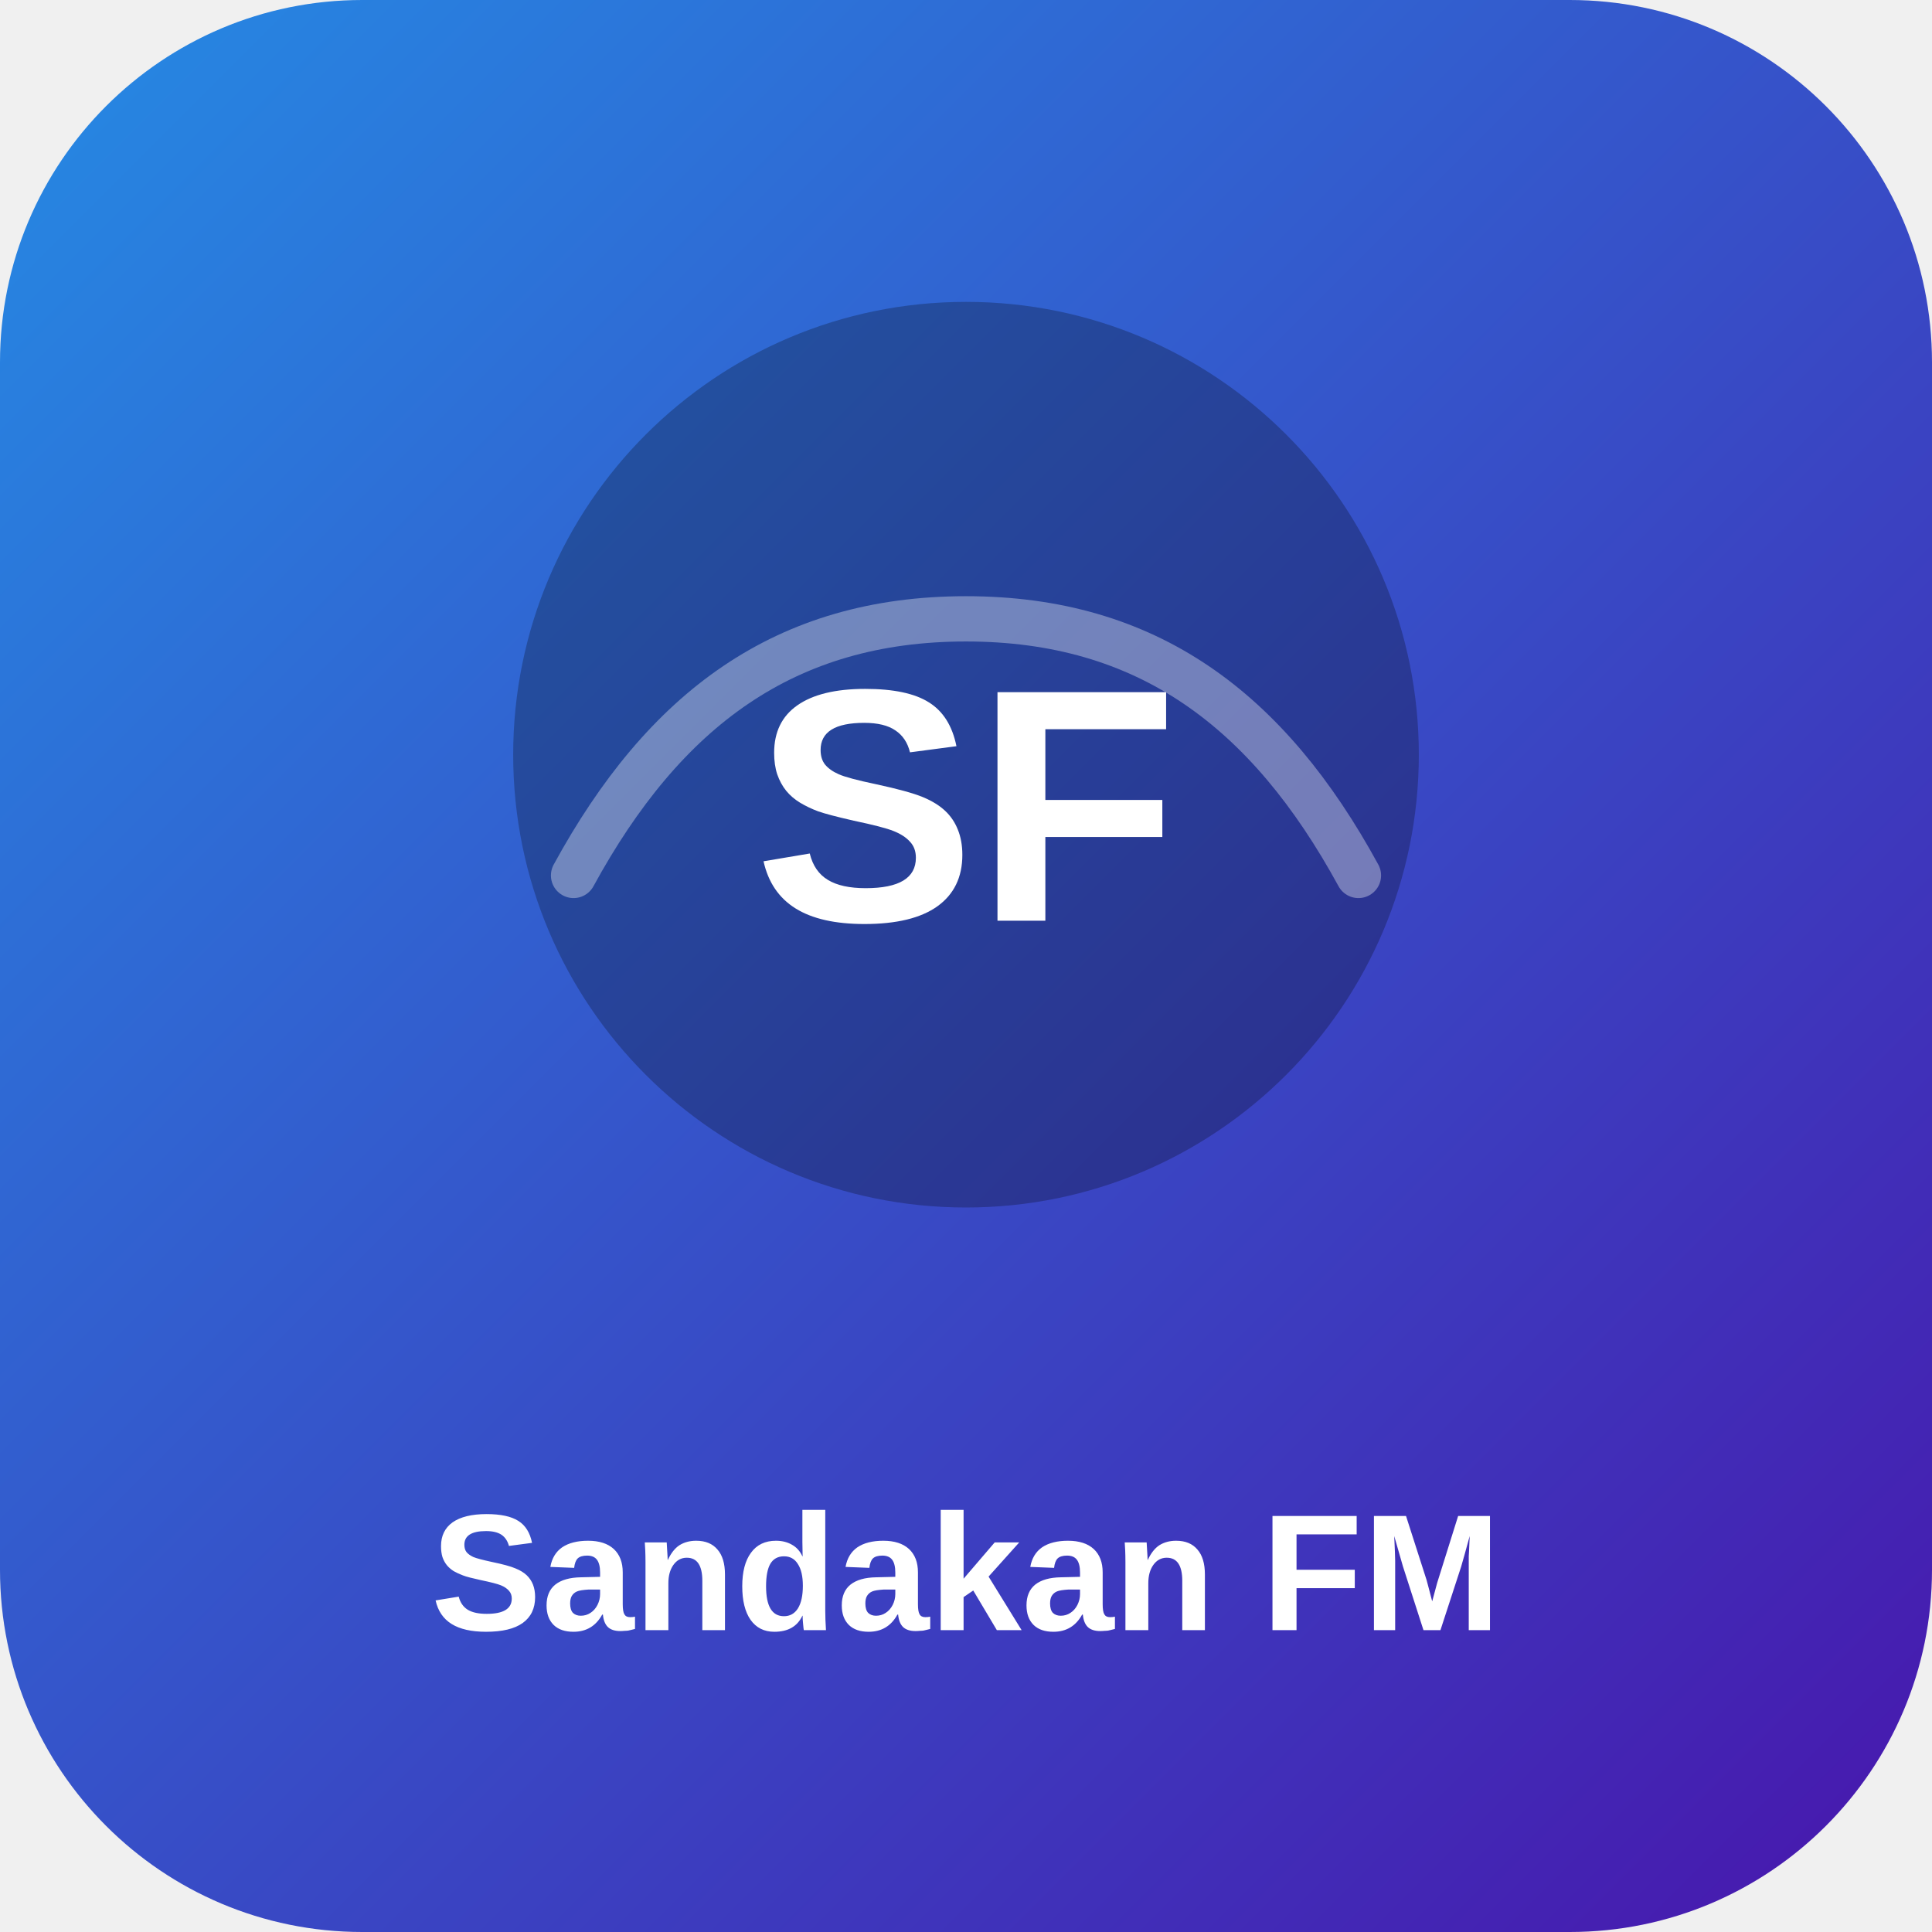
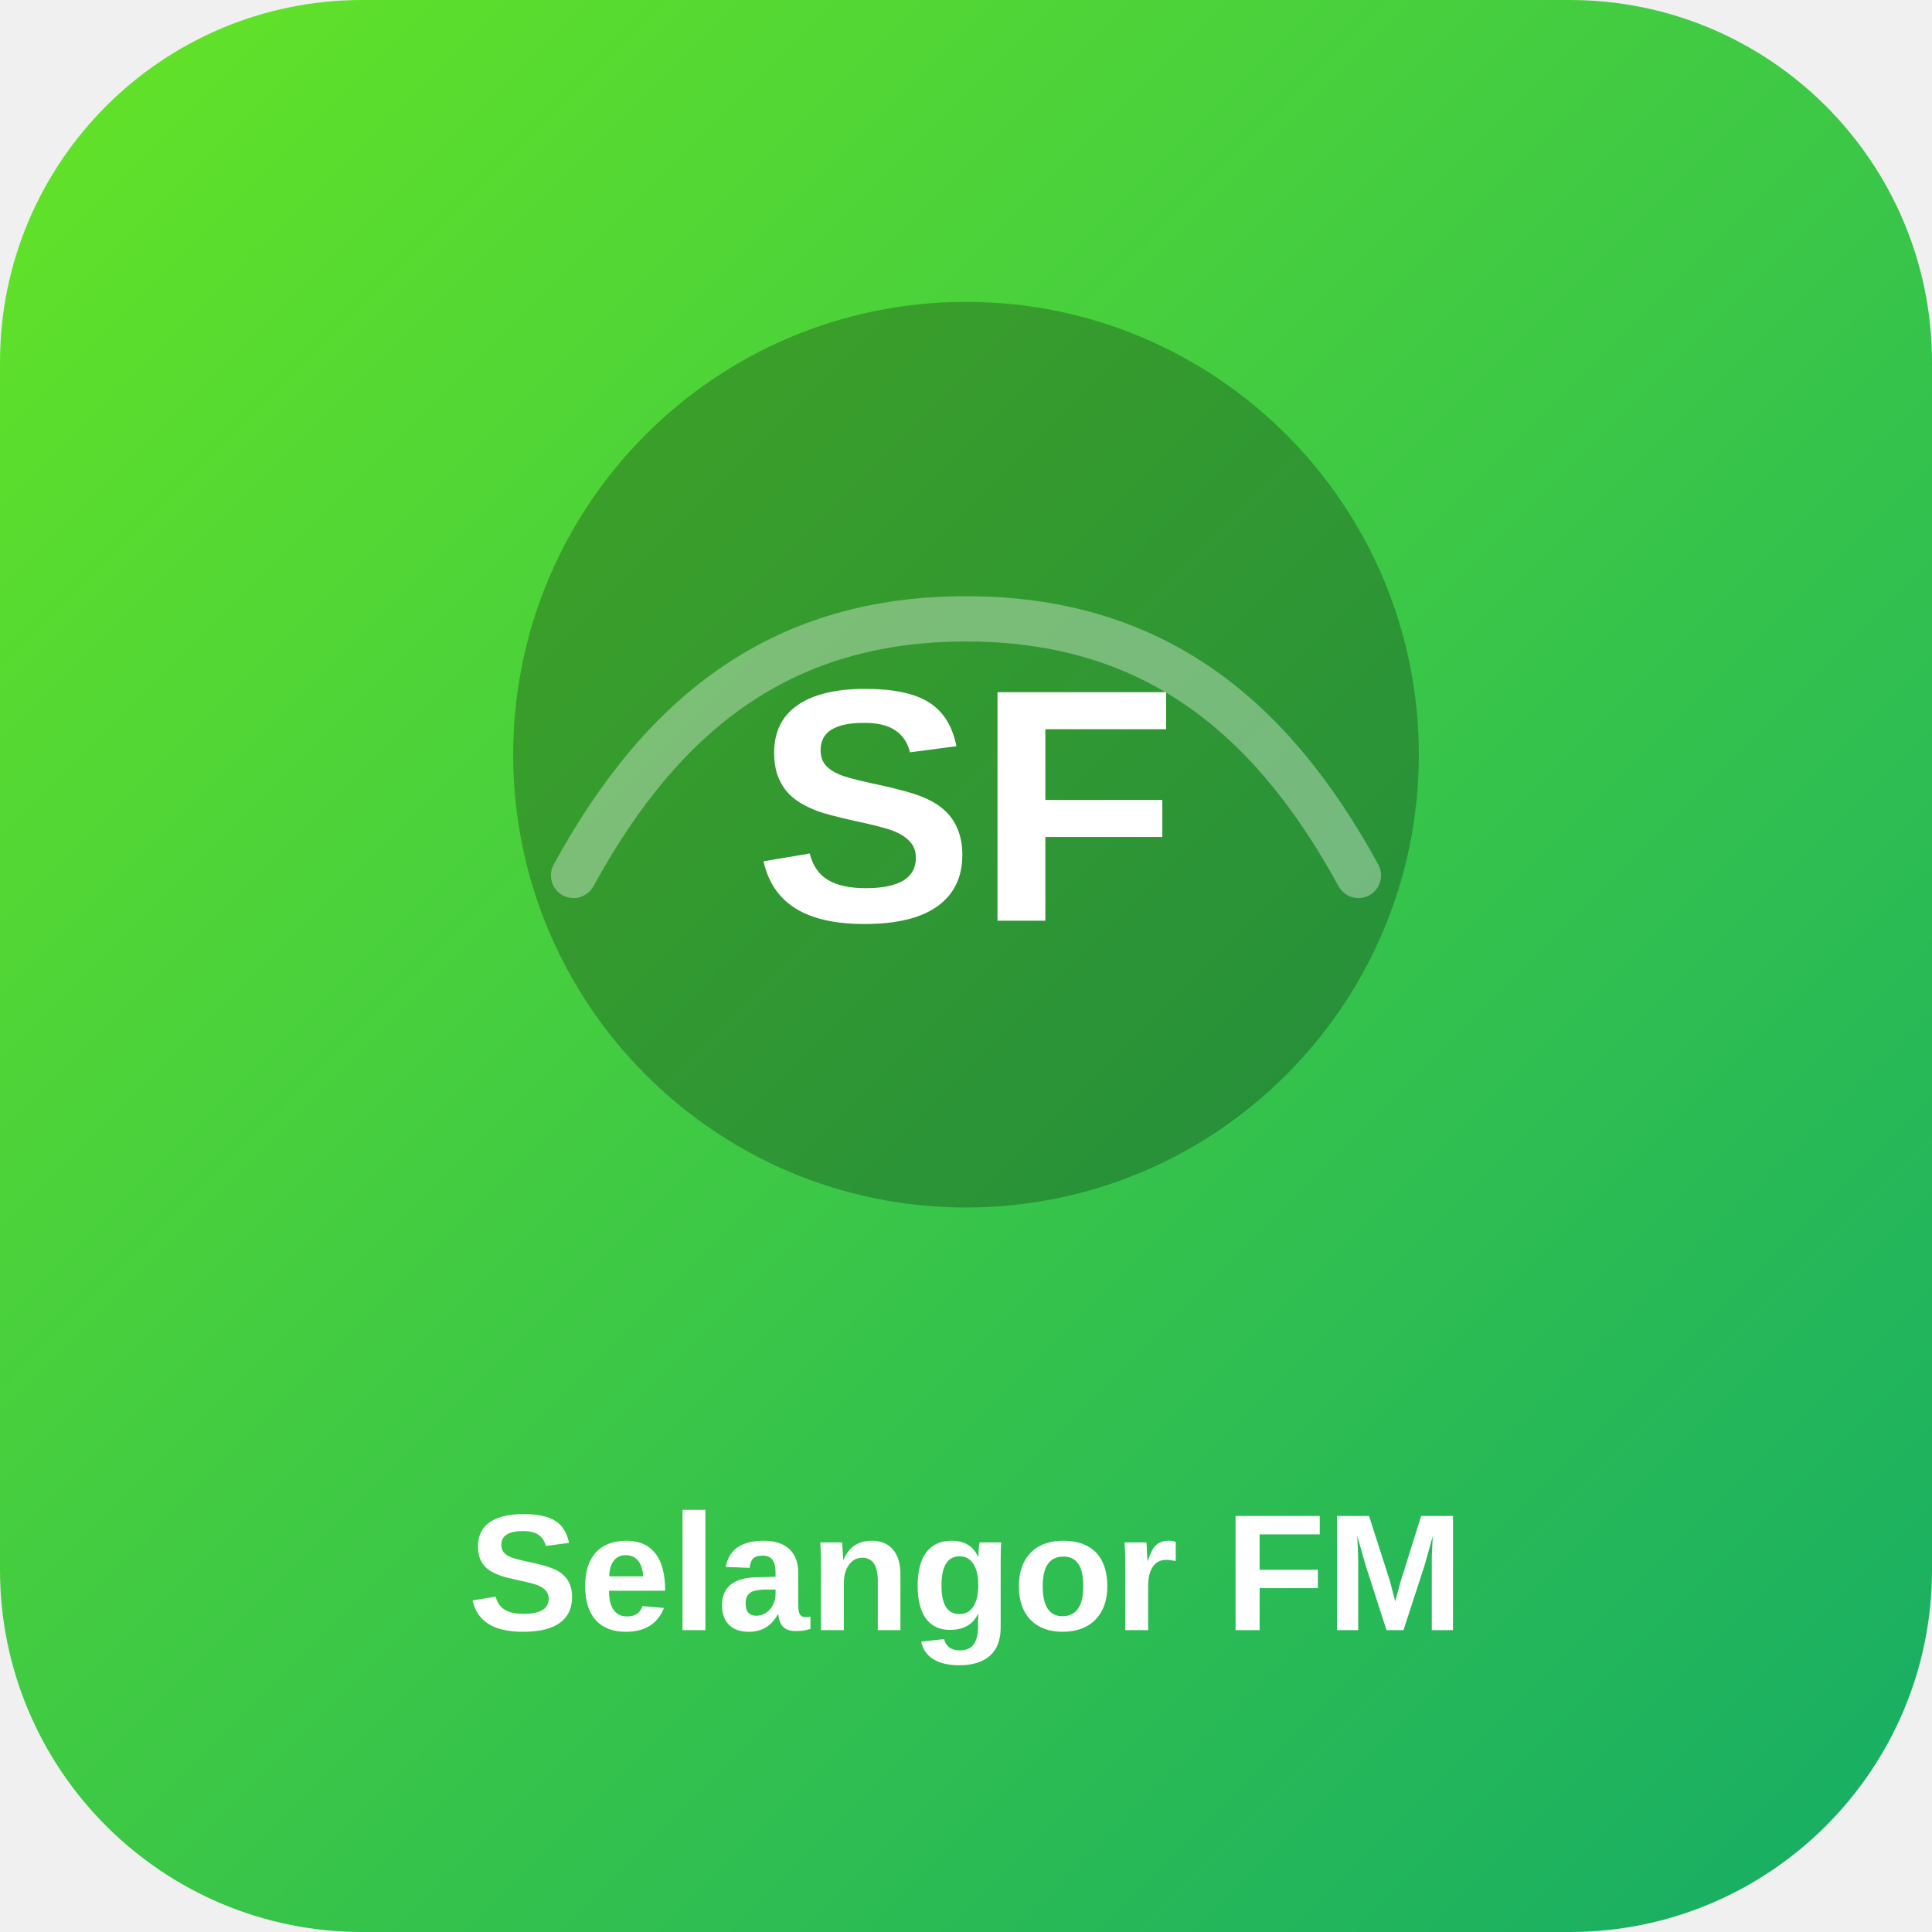
<svg xmlns="http://www.w3.org/2000/svg" width="128" height="128" viewBox="0 0 128 128">
  <defs>
    <linearGradient id="g" x1="0" y1="0" x2="1" y2="1">
-       <stop stop-color="hsl(208 78% 52%)" />
-       <stop offset="1" stop-color="hsl(260 78% 38%)" />
+       <stop stop-color="hsl(100 78% 52%)" />
+       <stop offset="1" stop-color="hsl(152 78% 38%)" />
    </linearGradient>
  </defs>
  <rect width="128" height="128" rx="24" fill="url(#g)" />
  <circle cx="64" cy="50" r="30" fill="rgba(0,0,0,.25)" />
  <path d="M38 58c6-11 14-17 26-17s20 6 26 17" fill="none" stroke="rgba(255,255,255,.35)" stroke-width="3" stroke-linecap="round" />
  <text x="64" y="61" text-anchor="middle" fill="#fff" font-family="Arial, sans-serif" font-size="22" font-weight="800">SF</text>
-   <text x="64" y="108" text-anchor="middle" fill="#fff" font-family="Arial, sans-serif" font-size="11" font-weight="700">Sandakan FM</text>
+   <text x="64" y="108" text-anchor="middle" fill="#fff" font-family="Arial, sans-serif" font-size="11" font-weight="700">Selangor FM</text>
</svg>
